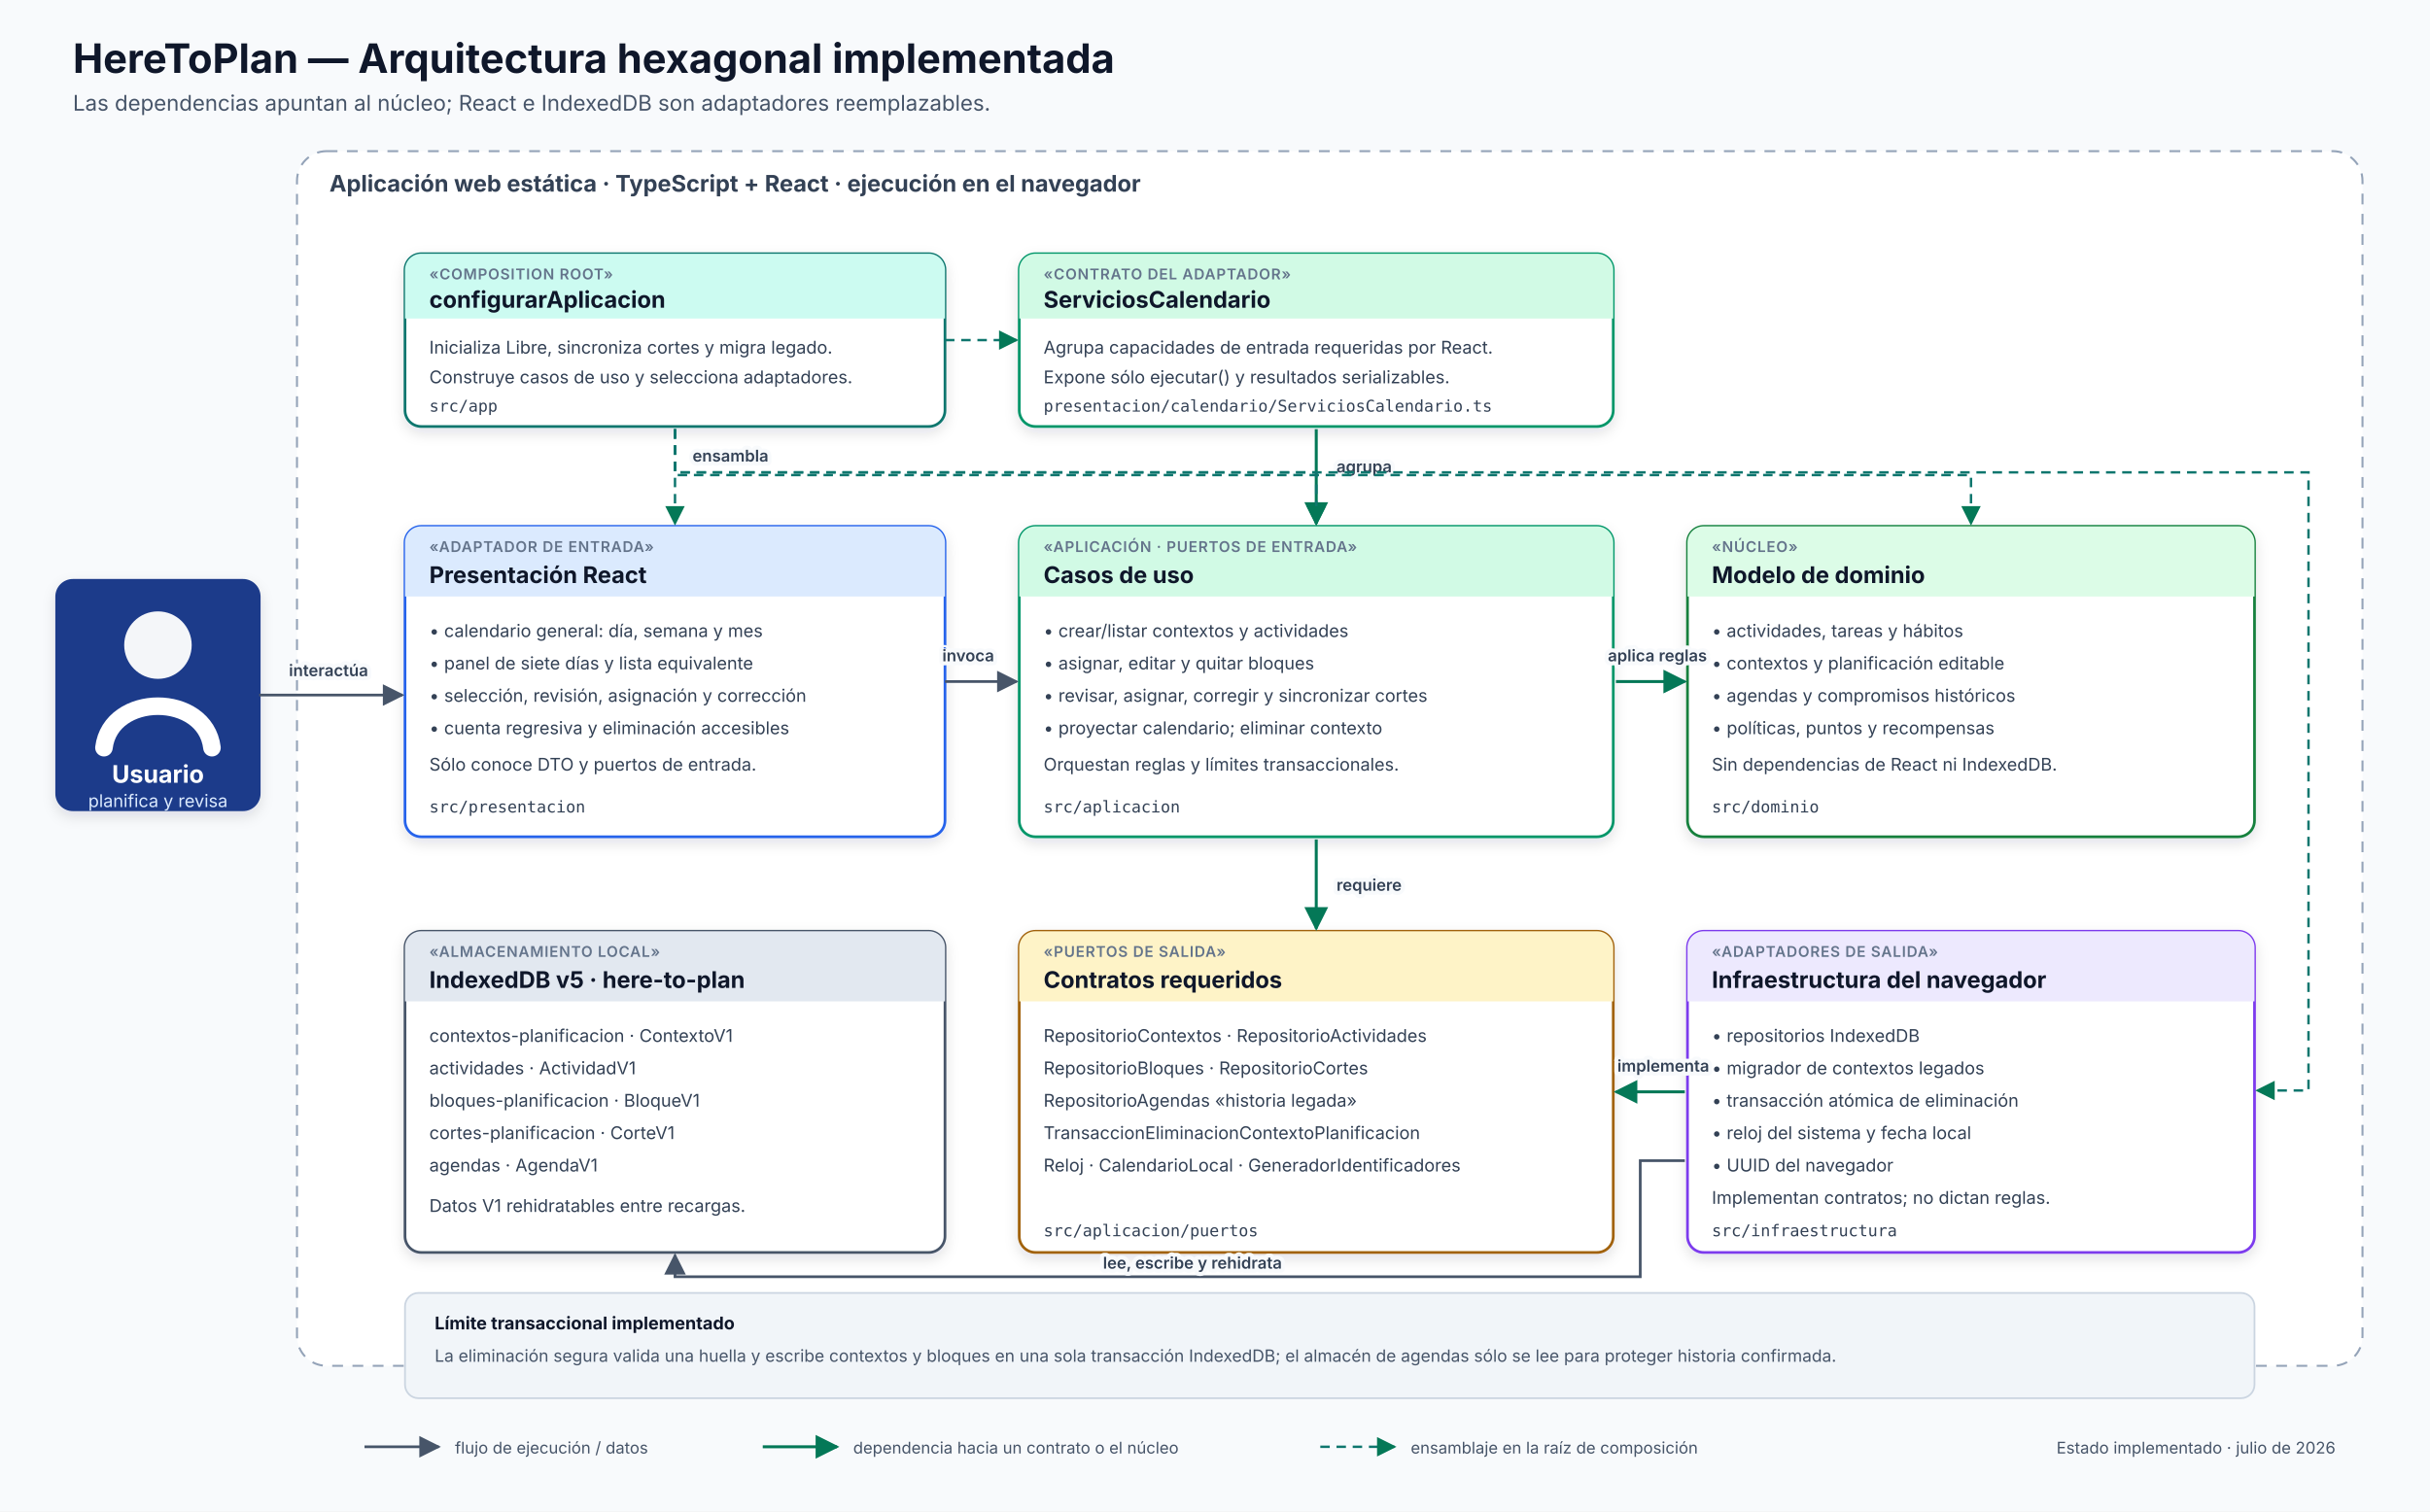
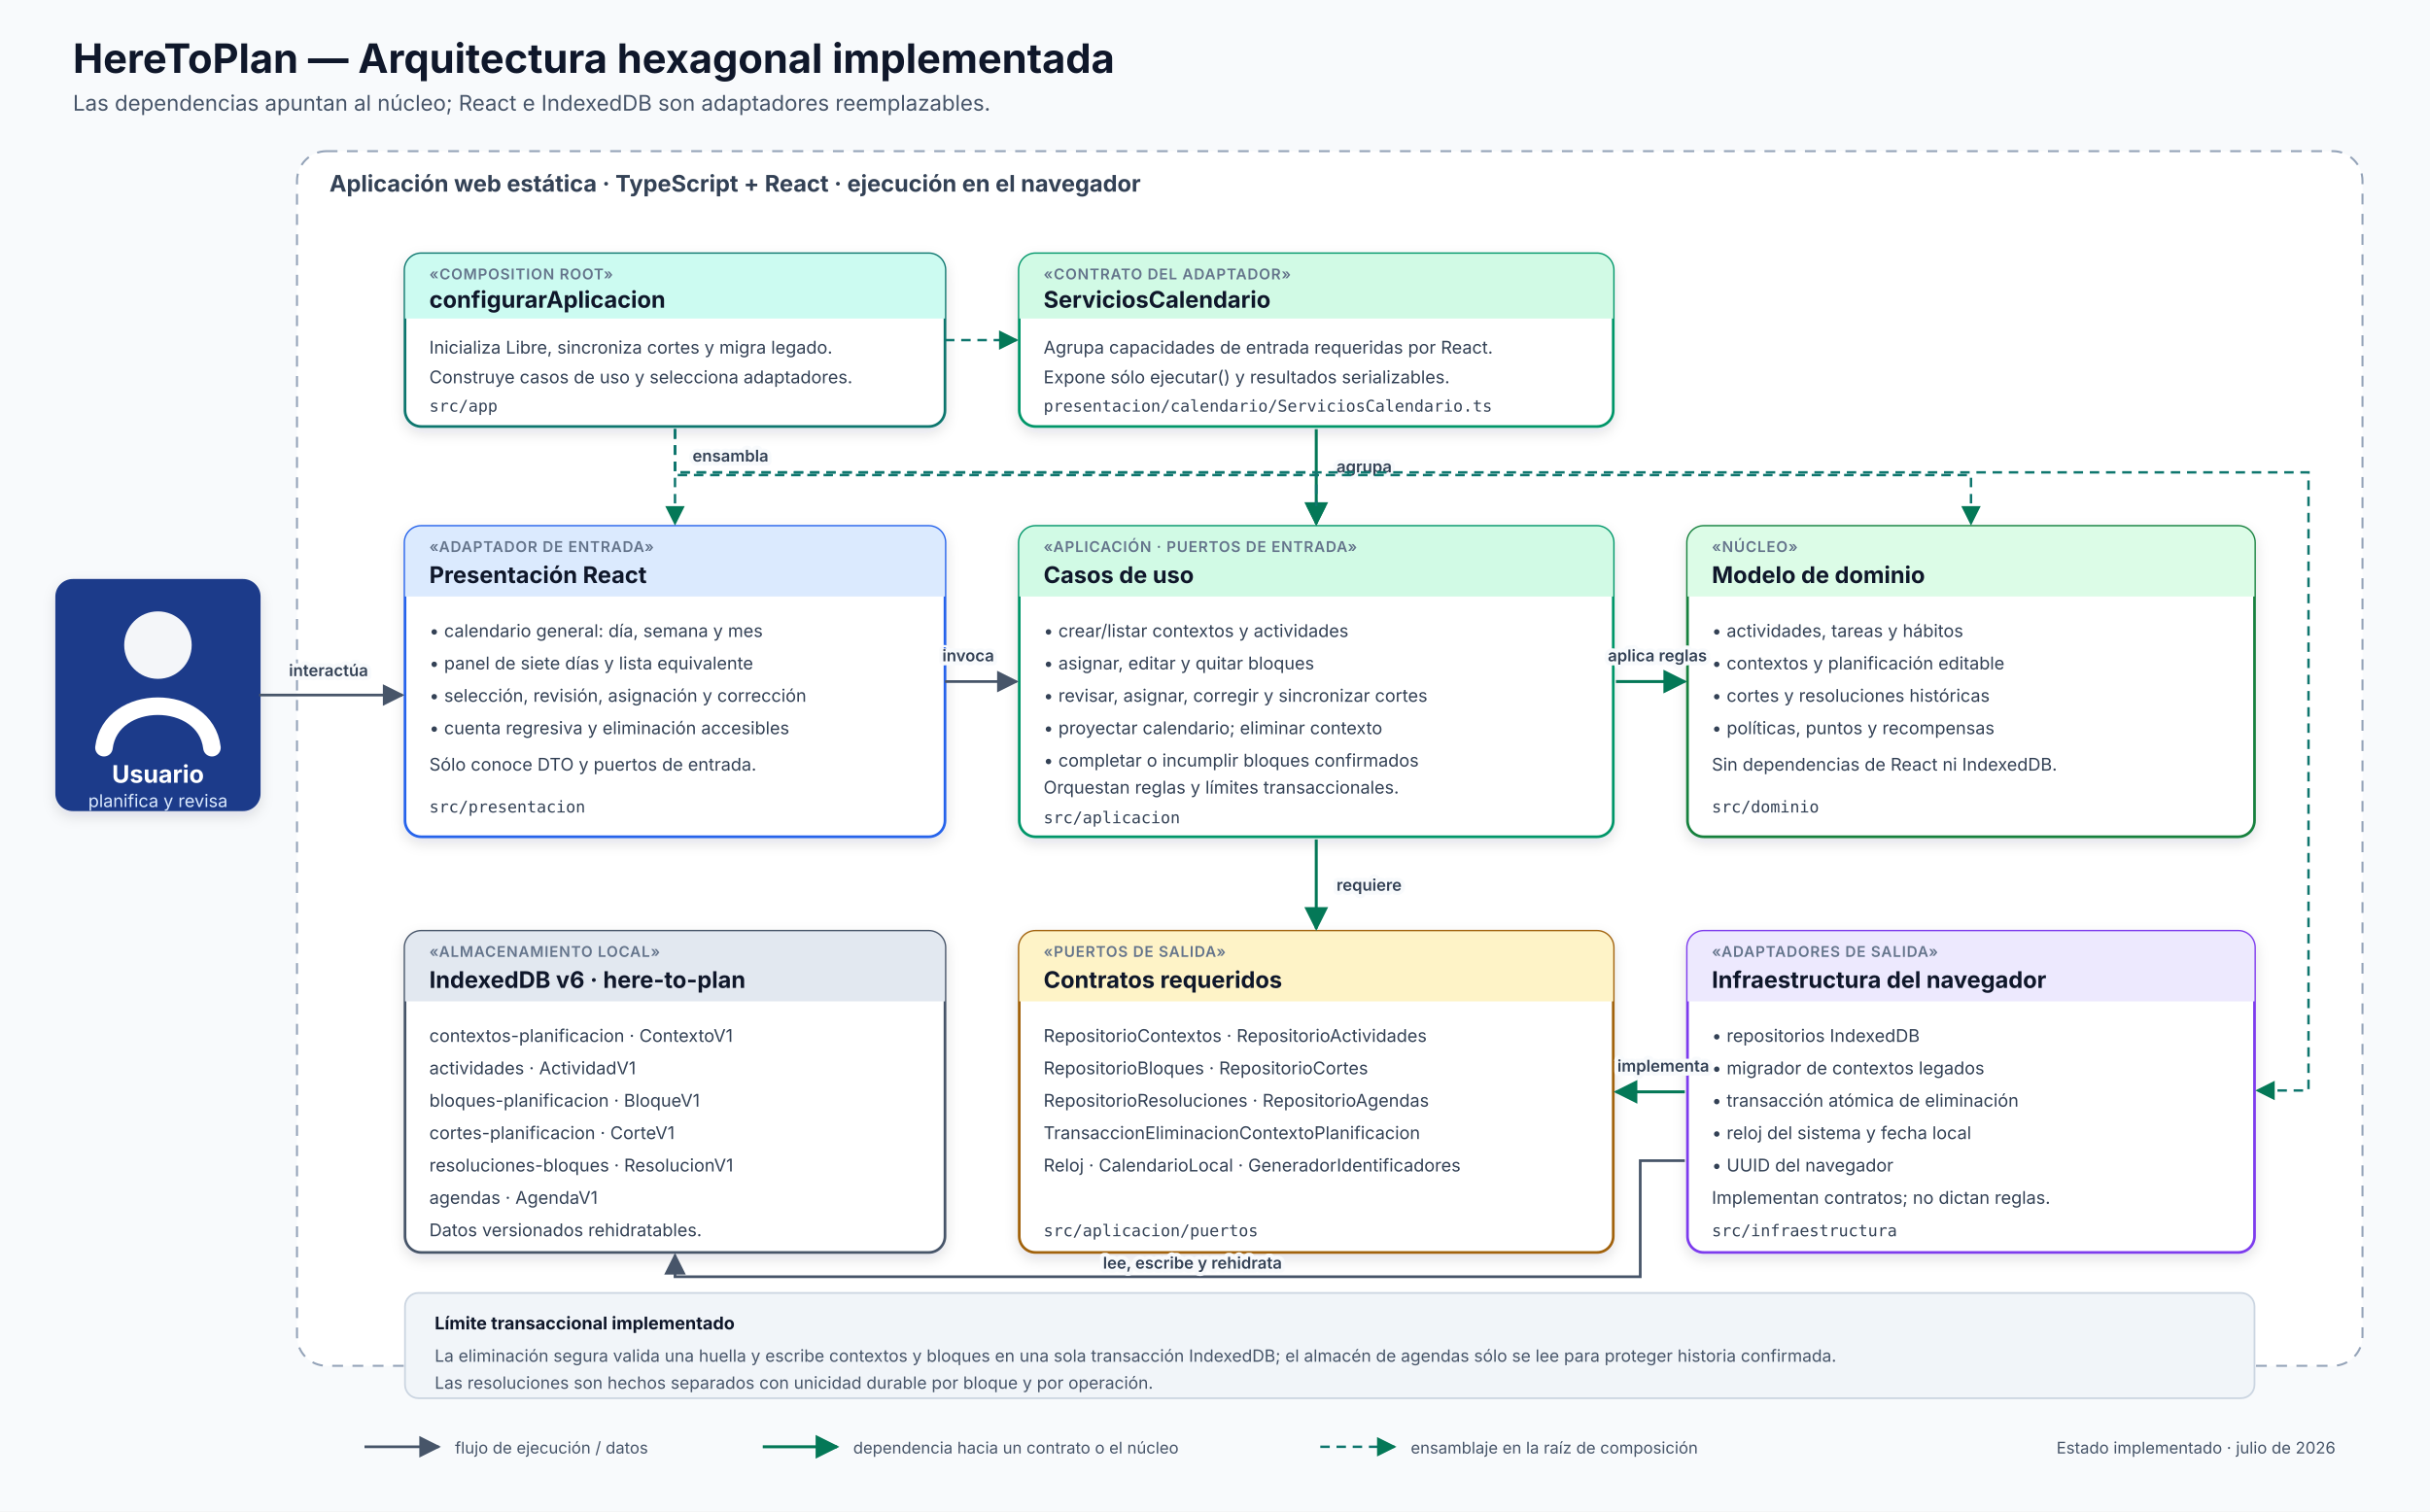
<svg xmlns="http://www.w3.org/2000/svg" width="1800" height="1120" viewBox="0 0 1800 1120" role="img" aria-labelledby="titulo descripcion">
  <defs>
    <filter id="sombra" x="-10%" y="-10%" width="120%" height="130%">
      <feDropShadow dx="0" dy="4" stdDeviation="5" flood-color="#0f172a" flood-opacity="0.12" />
    </filter>
    <marker id="flecha" viewBox="0 0 10 10" refX="9" refY="5" markerWidth="8" markerHeight="8" orient="auto-start-reverse">
      <path d="M 0 0 L 10 5 L 0 10 z" fill="#475569" />
    </marker>
    <marker id="flecha-verde" viewBox="0 0 10 10" refX="9" refY="5" markerWidth="8" markerHeight="8" orient="auto-start-reverse">
      <path d="M 0 0 L 10 5 L 0 10 z" fill="#047857" />
    </marker>
    <style>
      .fondo { fill: #f8fafc; }
      .titulo { font: 700 30px Inter, Segoe UI, sans-serif; fill: #0f172a; }
      .subtitulo { font: 400 16px Inter, Segoe UI, sans-serif; fill: #475569; }
      .limite { fill: #ffffff; stroke: #94a3b8; stroke-width: 1.5; stroke-dasharray: 8 7; rx: 22; }
      .limite-titulo { font: 700 17px Inter, Segoe UI, sans-serif; fill: #334155; }
      .componente { fill: #ffffff; stroke-width: 2; rx: 12; filter: url(#sombra); }
      .usuario { fill: #1e3a8a; stroke: #1e3a8a; }
      .presentacion { stroke: #2563eb; }
      .aplicacion { stroke: #059669; }
      .dominio { stroke: #15803d; }
      .puerto { stroke: #a16207; }
      .adaptador { stroke: #7c3aed; }
      .datos { stroke: #475569; }
      .composicion { stroke: #0f766e; }
      .cabecera-presentacion { fill: #dbeafe; }
      .cabecera-aplicacion { fill: #d1fae5; }
      .cabecera-dominio { fill: #dcfce7; }
      .cabecera-puerto { fill: #fef3c7; }
      .cabecera-adaptador { fill: #ede9fe; }
      .cabecera-datos { fill: #e2e8f0; }
      .cabecera-composicion { fill: #ccfbf1; }
      .estereotipo { font: 600 11px Inter, Segoe UI, sans-serif; fill: #64748b; letter-spacing: 0.05em; }
      .nombre { font: 700 17px Inter, Segoe UI, sans-serif; fill: #0f172a; }
      .nombre-claro { font: 700 18px Inter, Segoe UI, sans-serif; fill: #ffffff; }
      .detalle { font: 400 13px Inter, Segoe UI, sans-serif; fill: #334155; }
      .detalle-claro { font: 400 13px Inter, Segoe UI, sans-serif; fill: #dbeafe; }
      .codigo { font: 400 12px ui-monospace, SFMono-Regular, Consolas, monospace; fill: #334155; }
      .flujo { fill: none; stroke: #475569; stroke-width: 2; marker-end: url(#flecha); }
      .dependencia { fill: none; stroke: #047857; stroke-width: 2.2; marker-end: url(#flecha-verde); }
      .configura { fill: none; stroke: #0f766e; stroke-width: 1.8; stroke-dasharray: 7 5; marker-end: url(#flecha-verde); }
      .etiqueta { font: 600 12px Inter, Segoe UI, sans-serif; fill: #334155; paint-order: stroke; stroke: #f8fafc; stroke-width: 6px; stroke-linejoin: round; }
      .nota { fill: #f1f5f9; stroke: #cbd5e1; stroke-width: 1.3; rx: 10; }
      .nota-titulo { font: 700 13px Inter, Segoe UI, sans-serif; fill: #0f172a; }
      .nota-texto { font: 400 12.5px Inter, Segoe UI, sans-serif; fill: #475569; }
      .leyenda { font: 400 12px Inter, Segoe UI, sans-serif; fill: #475569; }
    </style>
  </defs>
  <rect class="fondo" width="1800" height="1120" />
  <text class="titulo" x="54" y="54">HereToPlan — Arquitectura hexagonal implementada</text>
  <text class="subtitulo" x="54" y="82">Las dependencias apuntan al núcleo; React e IndexedDB son adaptadores reemplazables.</text>
  <rect class="limite" x="220" y="112" width="1530" height="900" />
  <text class="limite-titulo" x="244" y="142">Aplicación web estática · TypeScript + React · ejecución en el navegador</text>
  <g transform="translate(42 430)">
    <rect class="componente usuario" width="150" height="170" rx="18" />
    <circle cx="75" cy="48" r="25" fill="#ffffff" opacity="0.95" />
    <path d="M35 124 C40 83 110 83 115 124" fill="none" stroke="#ffffff" stroke-width="13" stroke-linecap="round" />
    <text class="nombre-claro" x="75" y="150" text-anchor="middle">Usuario</text>
    <text class="detalle-claro" x="75" y="168" text-anchor="middle">planifica y revisa</text>
  </g>
  <g transform="translate(300 188)">
    <rect class="componente composicion" width="400" height="128" />
    <path class="cabecera-composicion" d="M12 0 H388 A12 12 0 0 1 400 12 V48 H0 V12 A12 12 0 0 1 12 0" />
    <text class="estereotipo" x="18" y="19">«COMPOSITION ROOT»</text>
    <text class="nombre" x="18" y="40">configurarAplicacion</text>
    <text class="detalle" x="18" y="74">Inicializa Libre, sincroniza cortes y migra legado.</text>
    <text class="detalle" x="18" y="96">Construye casos de uso y selecciona adaptadores.</text>
    <text class="codigo" x="18" y="117">src/app</text>
  </g>
  <g transform="translate(300 390)">
    <rect class="componente presentacion" width="400" height="230" />
    <path class="cabecera-presentacion" d="M12 0 H388 A12 12 0 0 1 400 12 V52 H0 V12 A12 12 0 0 1 12 0" />
    <text class="estereotipo" x="18" y="19">«ADAPTADOR DE ENTRADA»</text>
    <text class="nombre" x="18" y="42">Presentación React</text>
    <text class="detalle" x="18" y="82">• calendario general: día, semana y mes</text>
    <text class="detalle" x="18" y="106">• panel de siete días y lista equivalente</text>
    <text class="detalle" x="18" y="130">• selección, revisión, asignación y corrección</text>
    <text class="detalle" x="18" y="154">• cuenta regresiva y eliminación accesibles</text>
    <text class="detalle" x="18" y="181">Sólo conoce DTO y puertos de entrada.</text>
    <text class="codigo" x="18" y="212">src/presentacion</text>
  </g>
  <g transform="translate(755 188)">
    <rect class="componente aplicacion" width="440" height="128" />
    <path class="cabecera-aplicacion" d="M12 0 H428 A12 12 0 0 1 440 12 V48 H0 V12 A12 12 0 0 1 12 0" />
    <text class="estereotipo" x="18" y="19">«CONTRATO DEL ADAPTADOR»</text>
    <text class="nombre" x="18" y="40">ServiciosCalendario</text>
    <text class="detalle" x="18" y="74">Agrupa capacidades de entrada requeridas por React.</text>
    <text class="detalle" x="18" y="96">Expone sólo ejecutar() y resultados serializables.</text>
    <text class="codigo" x="18" y="117">presentacion/calendario/ServiciosCalendario.ts</text>
  </g>
  <g transform="translate(755 390)">
    <rect class="componente aplicacion" width="440" height="230" />
    <path class="cabecera-aplicacion" d="M12 0 H428 A12 12 0 0 1 440 12 V52 H0 V12 A12 12 0 0 1 12 0" />
    <text class="estereotipo" x="18" y="19">«APLICACIÓN · PUERTOS DE ENTRADA»</text>
    <text class="nombre" x="18" y="42">Casos de uso</text>
    <text class="detalle" x="18" y="82">• crear/listar contextos y actividades</text>
    <text class="detalle" x="18" y="106">• asignar, editar y quitar bloques</text>
    <text class="detalle" x="18" y="130">• revisar, asignar, corregir y sincronizar cortes</text>
    <text class="detalle" x="18" y="154">• proyectar calendario; eliminar contexto</text>
-     <text class="detalle" x="18" y="181">Orquestan reglas y límites transaccionales.</text>
-     <text class="codigo" x="18" y="212">src/aplicacion</text>
+     <text class="detalle" x="18" y="178">• completar o incumplir bloques confirmados</text>
+     <text class="detalle" x="18" y="198">Orquestan reglas y límites transaccionales.</text>
+     <text class="codigo" x="18" y="220">src/aplicacion</text>
  </g>
  <g transform="translate(1250 390)">
    <rect class="componente dominio" width="420" height="230" />
    <path class="cabecera-dominio" d="M12 0 H408 A12 12 0 0 1 420 12 V52 H0 V12 A12 12 0 0 1 12 0" />
    <text class="estereotipo" x="18" y="19">«NÚCLEO»</text>
    <text class="nombre" x="18" y="42">Modelo de dominio</text>
    <text class="detalle" x="18" y="82">• actividades, tareas y hábitos</text>
    <text class="detalle" x="18" y="106">• contextos y planificación editable</text>
-     <text class="detalle" x="18" y="130">• agendas y compromisos históricos</text>
+     <text class="detalle" x="18" y="130">• cortes y resoluciones históricas</text>
    <text class="detalle" x="18" y="154">• políticas, puntos y recompensas</text>
    <text class="detalle" x="18" y="181">Sin dependencias de React ni IndexedDB.</text>
    <text class="codigo" x="18" y="212">src/dominio</text>
  </g>
  <g transform="translate(755 690)">
    <rect class="componente puerto" width="440" height="238" />
    <path class="cabecera-puerto" d="M12 0 H428 A12 12 0 0 1 440 12 V52 H0 V12 A12 12 0 0 1 12 0" />
    <text class="estereotipo" x="18" y="19">«PUERTOS DE SALIDA»</text>
    <text class="nombre" x="18" y="42">Contratos requeridos</text>
    <text class="detalle" x="18" y="82">RepositorioContextos · RepositorioActividades</text>
    <text class="detalle" x="18" y="106">RepositorioBloques · RepositorioCortes</text>
-     <text class="detalle" x="18" y="130">RepositorioAgendas «historia legada»</text>
+     <text class="detalle" x="18" y="130">RepositorioResoluciones · RepositorioAgendas</text>
    <text class="detalle" x="18" y="154">TransaccionEliminacionContextoPlanificacion</text>
    <text class="detalle" x="18" y="178">Reloj · CalendarioLocal · GeneradorIdentificadores</text>
    <text class="codigo" x="18" y="226">src/aplicacion/puertos</text>
  </g>
  <g transform="translate(1250 690)">
    <rect class="componente adaptador" width="420" height="238" />
    <path class="cabecera-adaptador" d="M12 0 H408 A12 12 0 0 1 420 12 V52 H0 V12 A12 12 0 0 1 12 0" />
    <text class="estereotipo" x="18" y="19">«ADAPTADORES DE SALIDA»</text>
    <text class="nombre" x="18" y="42">Infraestructura del navegador</text>
    <text class="detalle" x="18" y="82">• repositorios IndexedDB</text>
    <text class="detalle" x="18" y="106">• migrador de contextos legados</text>
    <text class="detalle" x="18" y="130">• transacción atómica de eliminación</text>
    <text class="detalle" x="18" y="154">• reloj del sistema y fecha local</text>
    <text class="detalle" x="18" y="178">• UUID del navegador</text>
    <text class="detalle" x="18" y="202">Implementan contratos; no dictan reglas.</text>
    <text class="codigo" x="18" y="226">src/infraestructura</text>
  </g>
  <g transform="translate(300 690)">
    <rect class="componente datos" width="400" height="238" />
    <path class="cabecera-datos" d="M12 0 H388 A12 12 0 0 1 400 12 V52 H0 V12 A12 12 0 0 1 12 0" />
    <text class="estereotipo" x="18" y="19">«ALMACENAMIENTO LOCAL»</text>
-     <text class="nombre" x="18" y="42">IndexedDB v5 · here-to-plan</text>
+     <text class="nombre" x="18" y="42">IndexedDB v6 · here-to-plan</text>
    <text class="detalle" x="18" y="82">contextos-planificacion · ContextoV1</text>
    <text class="detalle" x="18" y="106">actividades · ActividadV1</text>
    <text class="detalle" x="18" y="130">bloques-planificacion · BloqueV1</text>
    <text class="detalle" x="18" y="154">cortes-planificacion · CorteV1</text>
-     <text class="detalle" x="18" y="178">agendas · AgendaV1</text>
-     <text class="detalle" x="18" y="208">Datos V1 rehidratables entre recargas.</text>
+     <text class="detalle" x="18" y="178">resoluciones-bloques · ResolucionV1</text>
+     <text class="detalle" x="18" y="202">agendas · AgendaV1</text>
+     <text class="detalle" x="18" y="226">Datos versionados rehidratables.</text>
  </g>
  <path class="flujo" d="M192 515 H298" />
  <text class="etiqueta" x="214" y="501">interactúa</text>
  <path class="flujo" d="M700 505 H753" />
  <text class="etiqueta" x="698" y="490">invoca</text>
  <path class="dependencia" d="M975 318 V388" />
  <text class="etiqueta" x="990" y="350">agrupa</text>
  <path class="dependencia" d="M1197 505 H1248" />
  <text class="etiqueta" x="1191" y="490">aplica reglas</text>
  <path class="dependencia" d="M975 622 V688" />
  <text class="etiqueta" x="990" y="660">requiere</text>
  <path class="dependencia" d="M1248 809 H1197" />
  <text class="etiqueta" x="1198" y="794">implementa</text>
  <path class="flujo" d="M1248 860 H1215 V946 H500 V930" />
  <text class="etiqueta" x="817" y="940">lee, escribe y rehidrata</text>
  <path class="configura" d="M500 318 V388" />
  <path class="configura" d="M700 252 H753" />
  <path class="configura" d="M500 318 V350 H975 V388" />
  <path class="configura" d="M500 318 V352 H1460 V388" />
  <path class="configura" d="M500 318 V350 H1710 V808 H1672" />
  <text class="etiqueta" x="513" y="342">ensambla</text>
  <rect class="nota" x="300" y="958" width="1370" height="78" />
  <text class="nota-titulo" x="322" y="985">Límite transaccional implementado</text>
  <text class="nota-texto" x="322" y="1009">La eliminación segura valida una huella y escribe contextos y bloques en una sola transacción IndexedDB; el almacén de agendas sólo se lee para proteger historia confirmada.</text>
+   <text class="nota-texto" x="322" y="1029">Las resoluciones son hechos separados con unicidad durable por bloque y por operación.</text>
  <line x1="270" y1="1072" x2="325" y2="1072" class="flujo" />
  <text class="leyenda" x="337" y="1077">flujo de ejecución / datos</text>
  <line x1="565" y1="1072" x2="620" y2="1072" class="dependencia" />
  <text class="leyenda" x="632" y="1077">dependencia hacia un contrato o el núcleo</text>
  <line x1="978" y1="1072" x2="1033" y2="1072" class="configura" />
  <text class="leyenda" x="1045" y="1077">ensamblaje en la raíz de composición</text>
  <text class="leyenda" x="1730" y="1077" text-anchor="end">Estado implementado · julio de 2026</text>
</svg>
